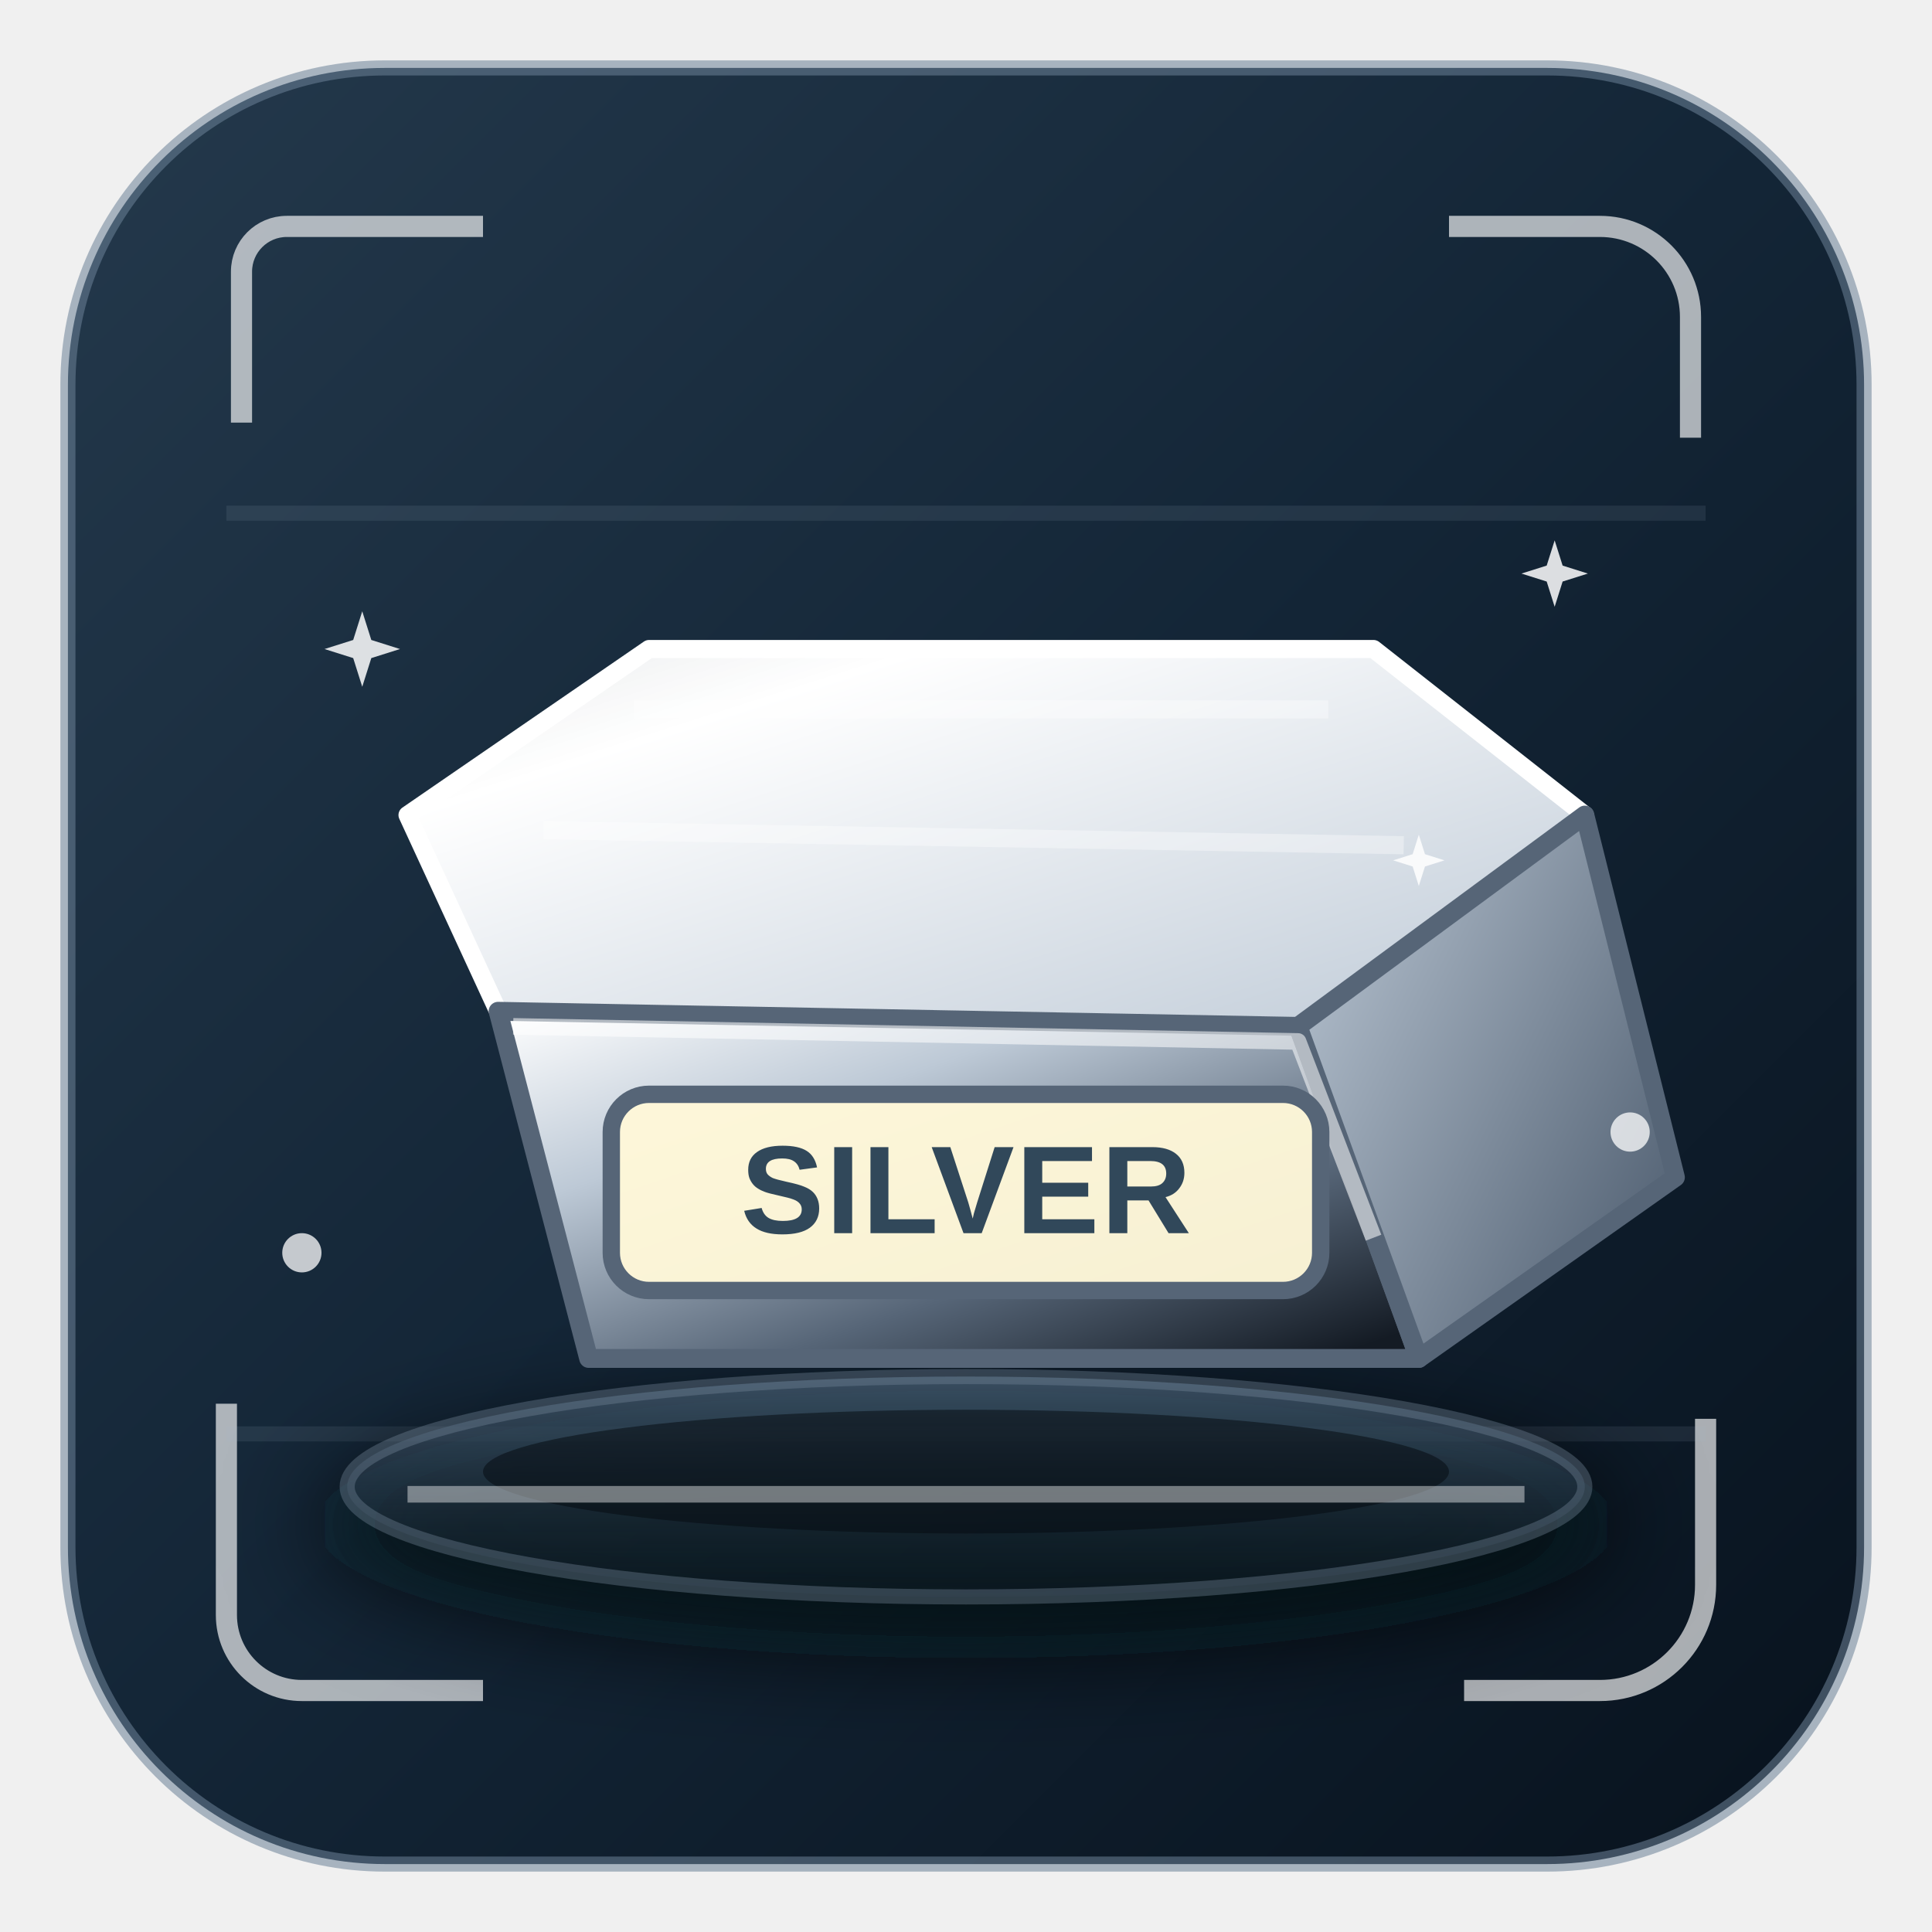
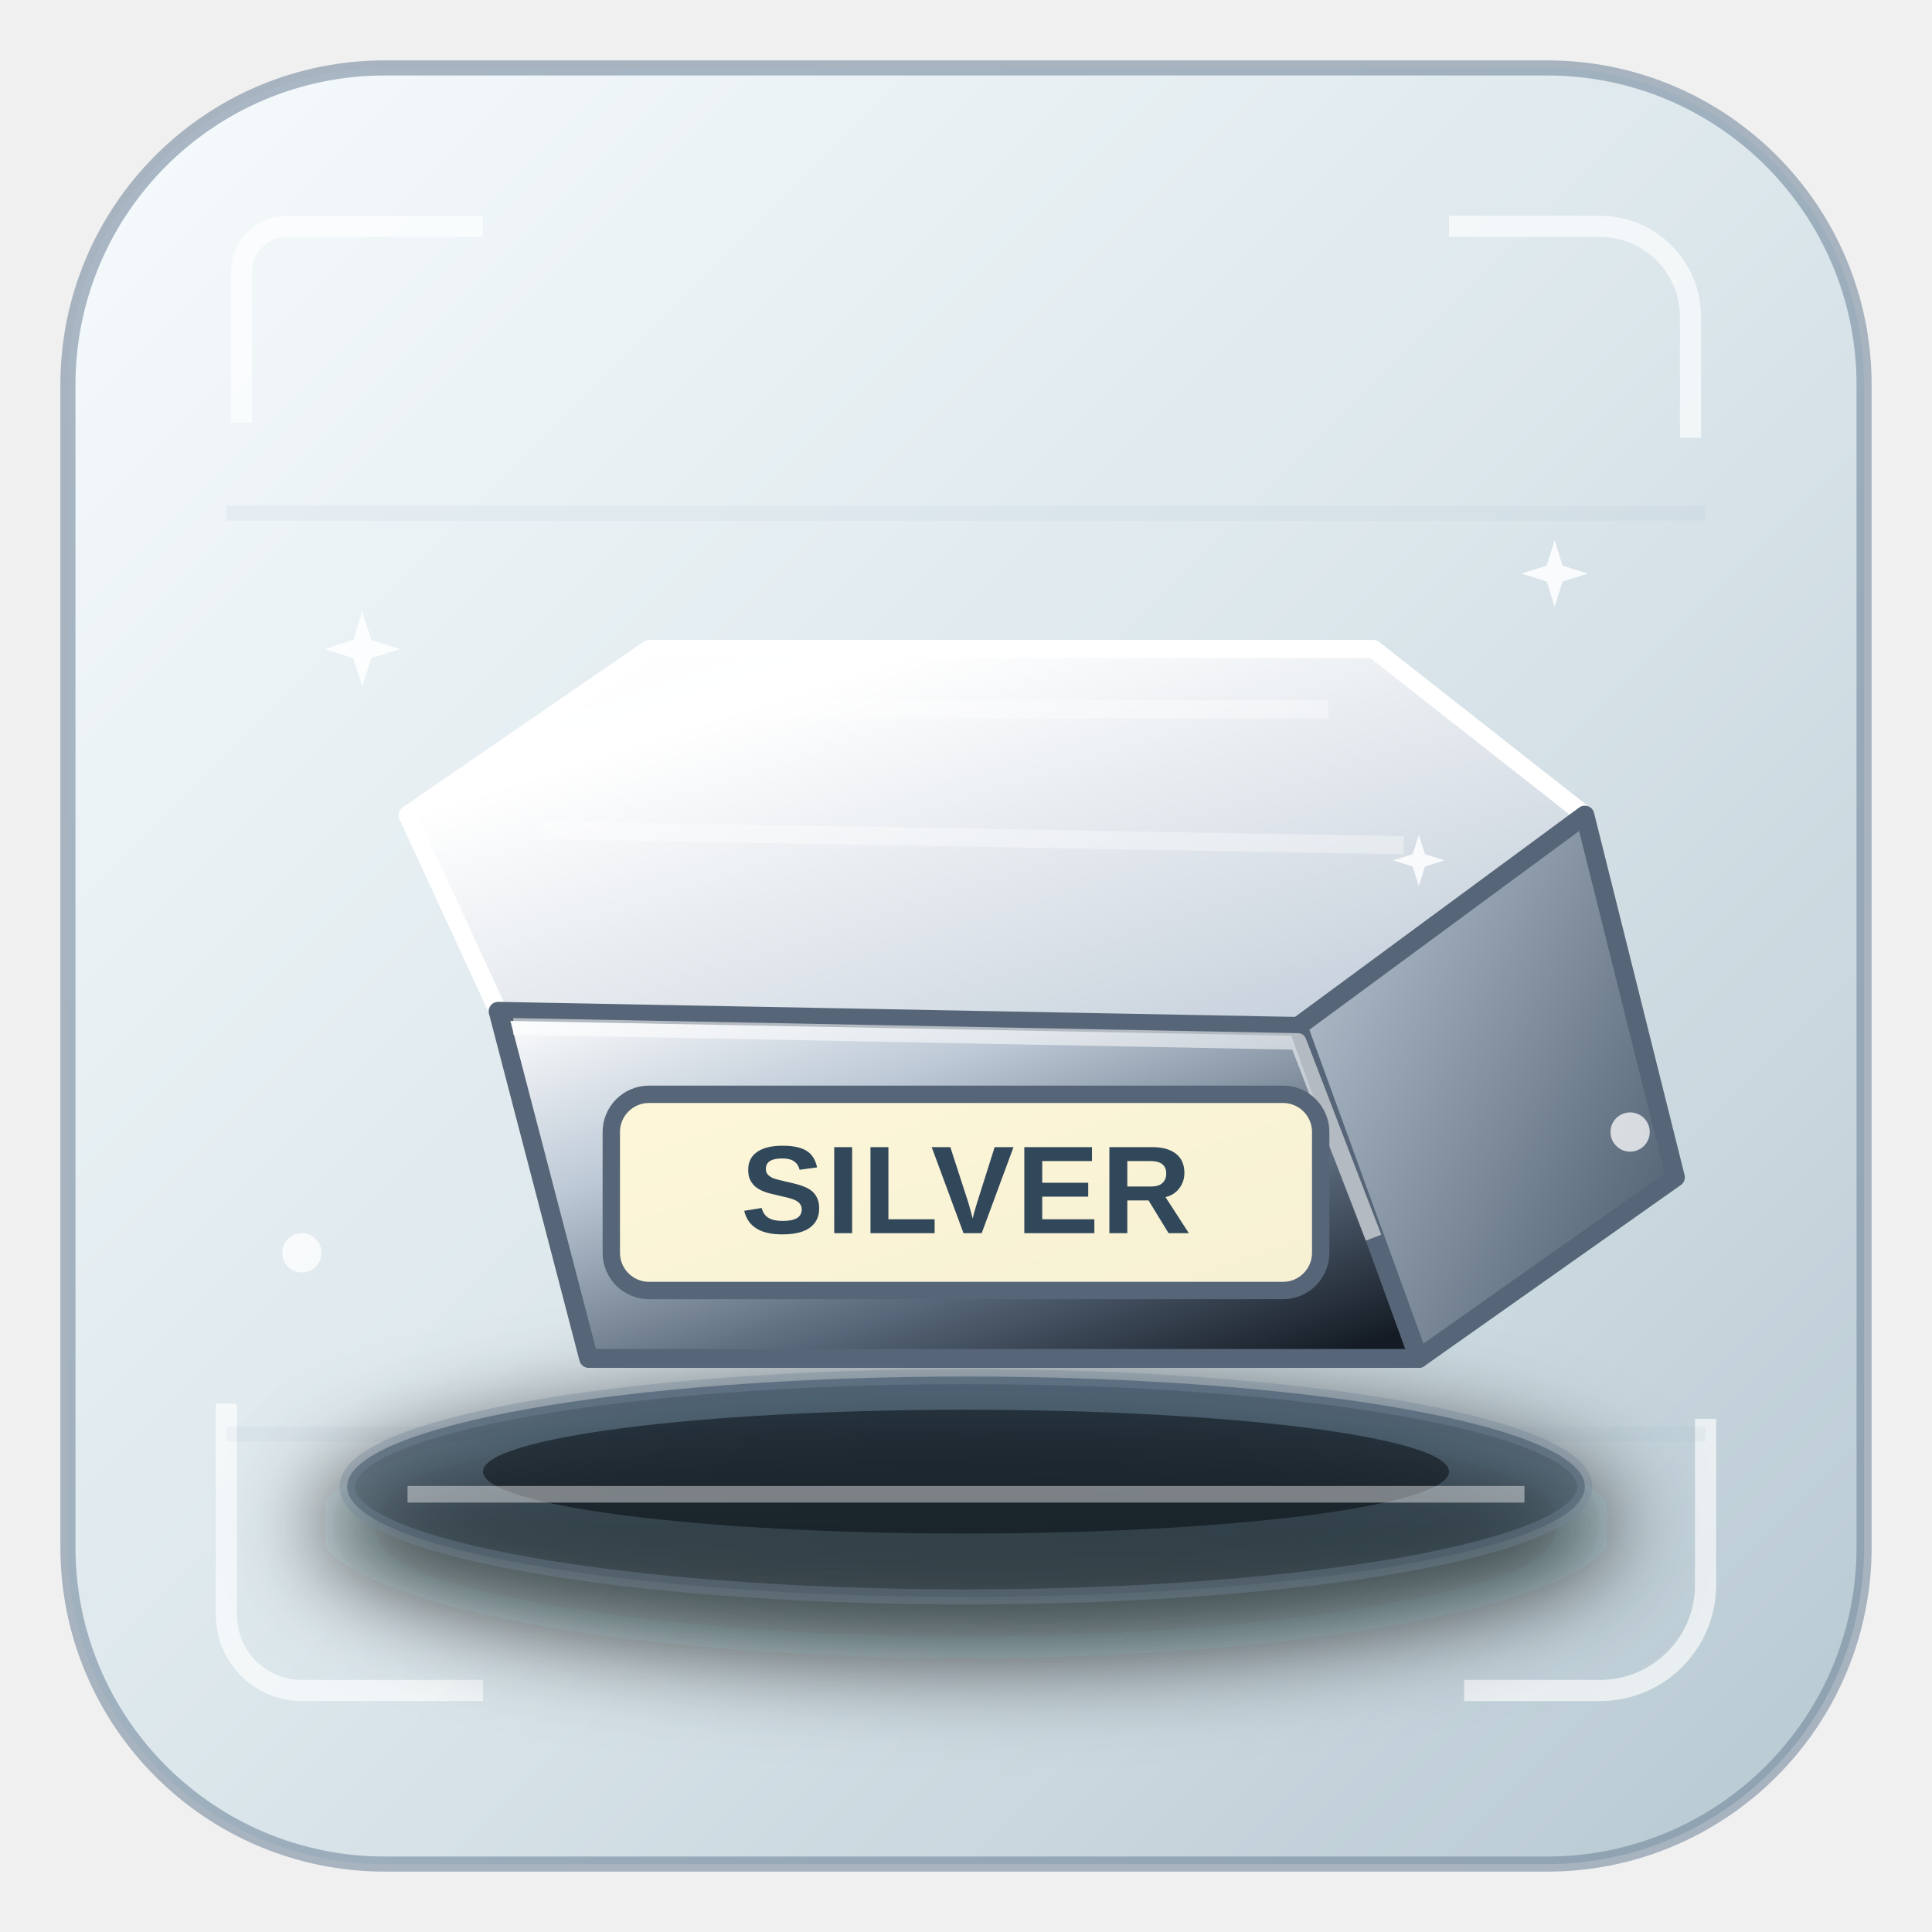
<svg xmlns="http://www.w3.org/2000/svg" width="128" height="128" viewBox="0 0 128 128" role="img" aria-labelledby="omega-silver-title omega-silver-desc" data-omega-icon-kind="resource" data-omega-icon-id="silver">
  <defs>
    <linearGradient id="omega-silver-bg" x1="0" y1="0" x2="1" y2="1">
-       <stop offset="0" stop-color="#24394c" />
-       <stop offset=".5" stop-color="#132536" />
-       <stop offset="1" stop-color="#08121d" />
+       <stop offset="0" stop-color="#f7fbfd" />
+       <stop offset=".5" stop-color="#dce7ec" />
+       <stop offset="1" stop-color="#b7c8d1" />
    </linearGradient>
    <linearGradient id="omega-silver-metal" x1="0" y1="0" x2=".9" y2="1">
      <stop offset="0" stop-color="#ffffff" />
      <stop offset=".32" stop-color="#bdc9d6" />
      <stop offset=".7" stop-color="#566577" />
      <stop offset="1" stop-color="#141b24" />
    </linearGradient>
    <linearGradient id="omega-silver-top" x1="0" y1="0" x2="1" y2="1">
      <stop offset="0" stop-color="#ffffff" stop-opacity=".9" />
      <stop offset=".22" stop-color="#ffffff" />
      <stop offset="1" stop-color="#bdc9d6" />
    </linearGradient>
    <linearGradient id="omega-silver-side" x1="0" y1="0" x2="1" y2=".7">
      <stop offset="0" stop-color="#bdc9d6" />
      <stop offset="1" stop-color="#566577" />
    </linearGradient>
    <linearGradient id="omega-silver-floor" x1="0" y1="0" x2="0" y2="1">
      <stop offset="0" stop-color="#41576b" stop-opacity=".85" />
      <stop offset="1" stop-color="#172534" stop-opacity=".25" />
    </linearGradient>
    <filter id="omega-silver-shadow" x="-40%" y="-40%" width="180%" height="200%">
      <feGaussianBlur stdDeviation="3.1" />
    </filter>
  </defs>
  <rect x="4.5" y="4.5" width="119" height="119" rx="21" fill="url(#omega-silver-bg)" stroke="#6b8297" stroke-opacity=".55" stroke-width="1" />
  <path d="M16 28V18a3 3 0 0 1 3-3h13M96 15h10a6 6 0 0 1 6 6v8M15 93v14a5 5 0 0 0 5 5h12M97 112h9a7 7 0 0 0 7-7V94" fill="none" stroke="#ffffff" stroke-opacity=".65" stroke-width="1.4" />
  <path d="M15 34H113M15 95H113" stroke="#a5bac8" stroke-opacity=".11" />
  <ellipse cx="64" cy="101" rx="43" ry="8.8" fill="#02070d" opacity=".7" filter="url(#omega-silver-shadow)" />
  <ellipse cx="64" cy="98.5" rx="41" ry="7.3" fill="url(#omega-silver-floor)" stroke="#75889a" stroke-opacity=".38" />
  <ellipse cx="64" cy="97.5" rx="32" ry="4.1" fill="#030a10" opacity=".52" />
  <g stroke-linejoin="round">
    <path d="M27 54 43 43 91 43 105 54 86 68 33 67Z" fill="url(#omega-silver-top)" stroke="#ffffff" stroke-width="1.2" />
    <path d="M33 67 86 68 94 90 39 90Z" fill="url(#omega-silver-metal)" stroke="#566577" stroke-width="1.25" />
    <path d="M86 68 105 54 111 78 94 90Z" fill="url(#omega-silver-side)" stroke="#566577" stroke-width="1.25" />
    <path d="M34 68 86 69 91 82" stroke="#ffffff" stroke-opacity=".55" stroke-width="1.1" fill="none" />
    <path d="M42 47 88 47M36 55 93 56" stroke="#ffffff" stroke-opacity=".35" stroke-width="1.2" />
    <rect x="40.5" y="72.5" width="47" height="13" rx="2.5" fill="#fff7d8" fill-opacity=".96" stroke="#566577" stroke-width="1.15" />
    <text x="64" y="81.7" font-size="8.3" font-weight="900" letter-spacing="0.1" text-anchor="middle" font-family="Arial,Helvetica,sans-serif" fill="#31485a">SILVER</text>
  </g>
  <path d="M24 40.5L24.6 42.4 26.5 43 24.6 43.6 24 45.5 23.4 43.6 21.5 43 23.4 42.4Z" fill="#ffffff" opacity=".85" />
  <path d="M103 35.8L103.528 37.472 105.2 38 103.528 38.528 103 40.2 102.472 38.528 100.8 38 102.472 37.472Z" fill="#ffffff" opacity=".85" />
  <path d="M94 55.3L94.408 56.592 95.7 57 94.408 57.408 94 58.7 93.592 57.408 92.3 57 93.592 56.592Z" fill="#fff" opacity=".85" />
  <path d="M27 99H101" stroke="#ffffff" stroke-opacity=".42" stroke-width="1.1" />
  <circle cx="20" cy="83" r="1.3" fill="#ffffff" opacity=".75" />
  <circle cx="108" cy="75" r="1.3" fill="#ffffff" opacity=".75" />
</svg>
